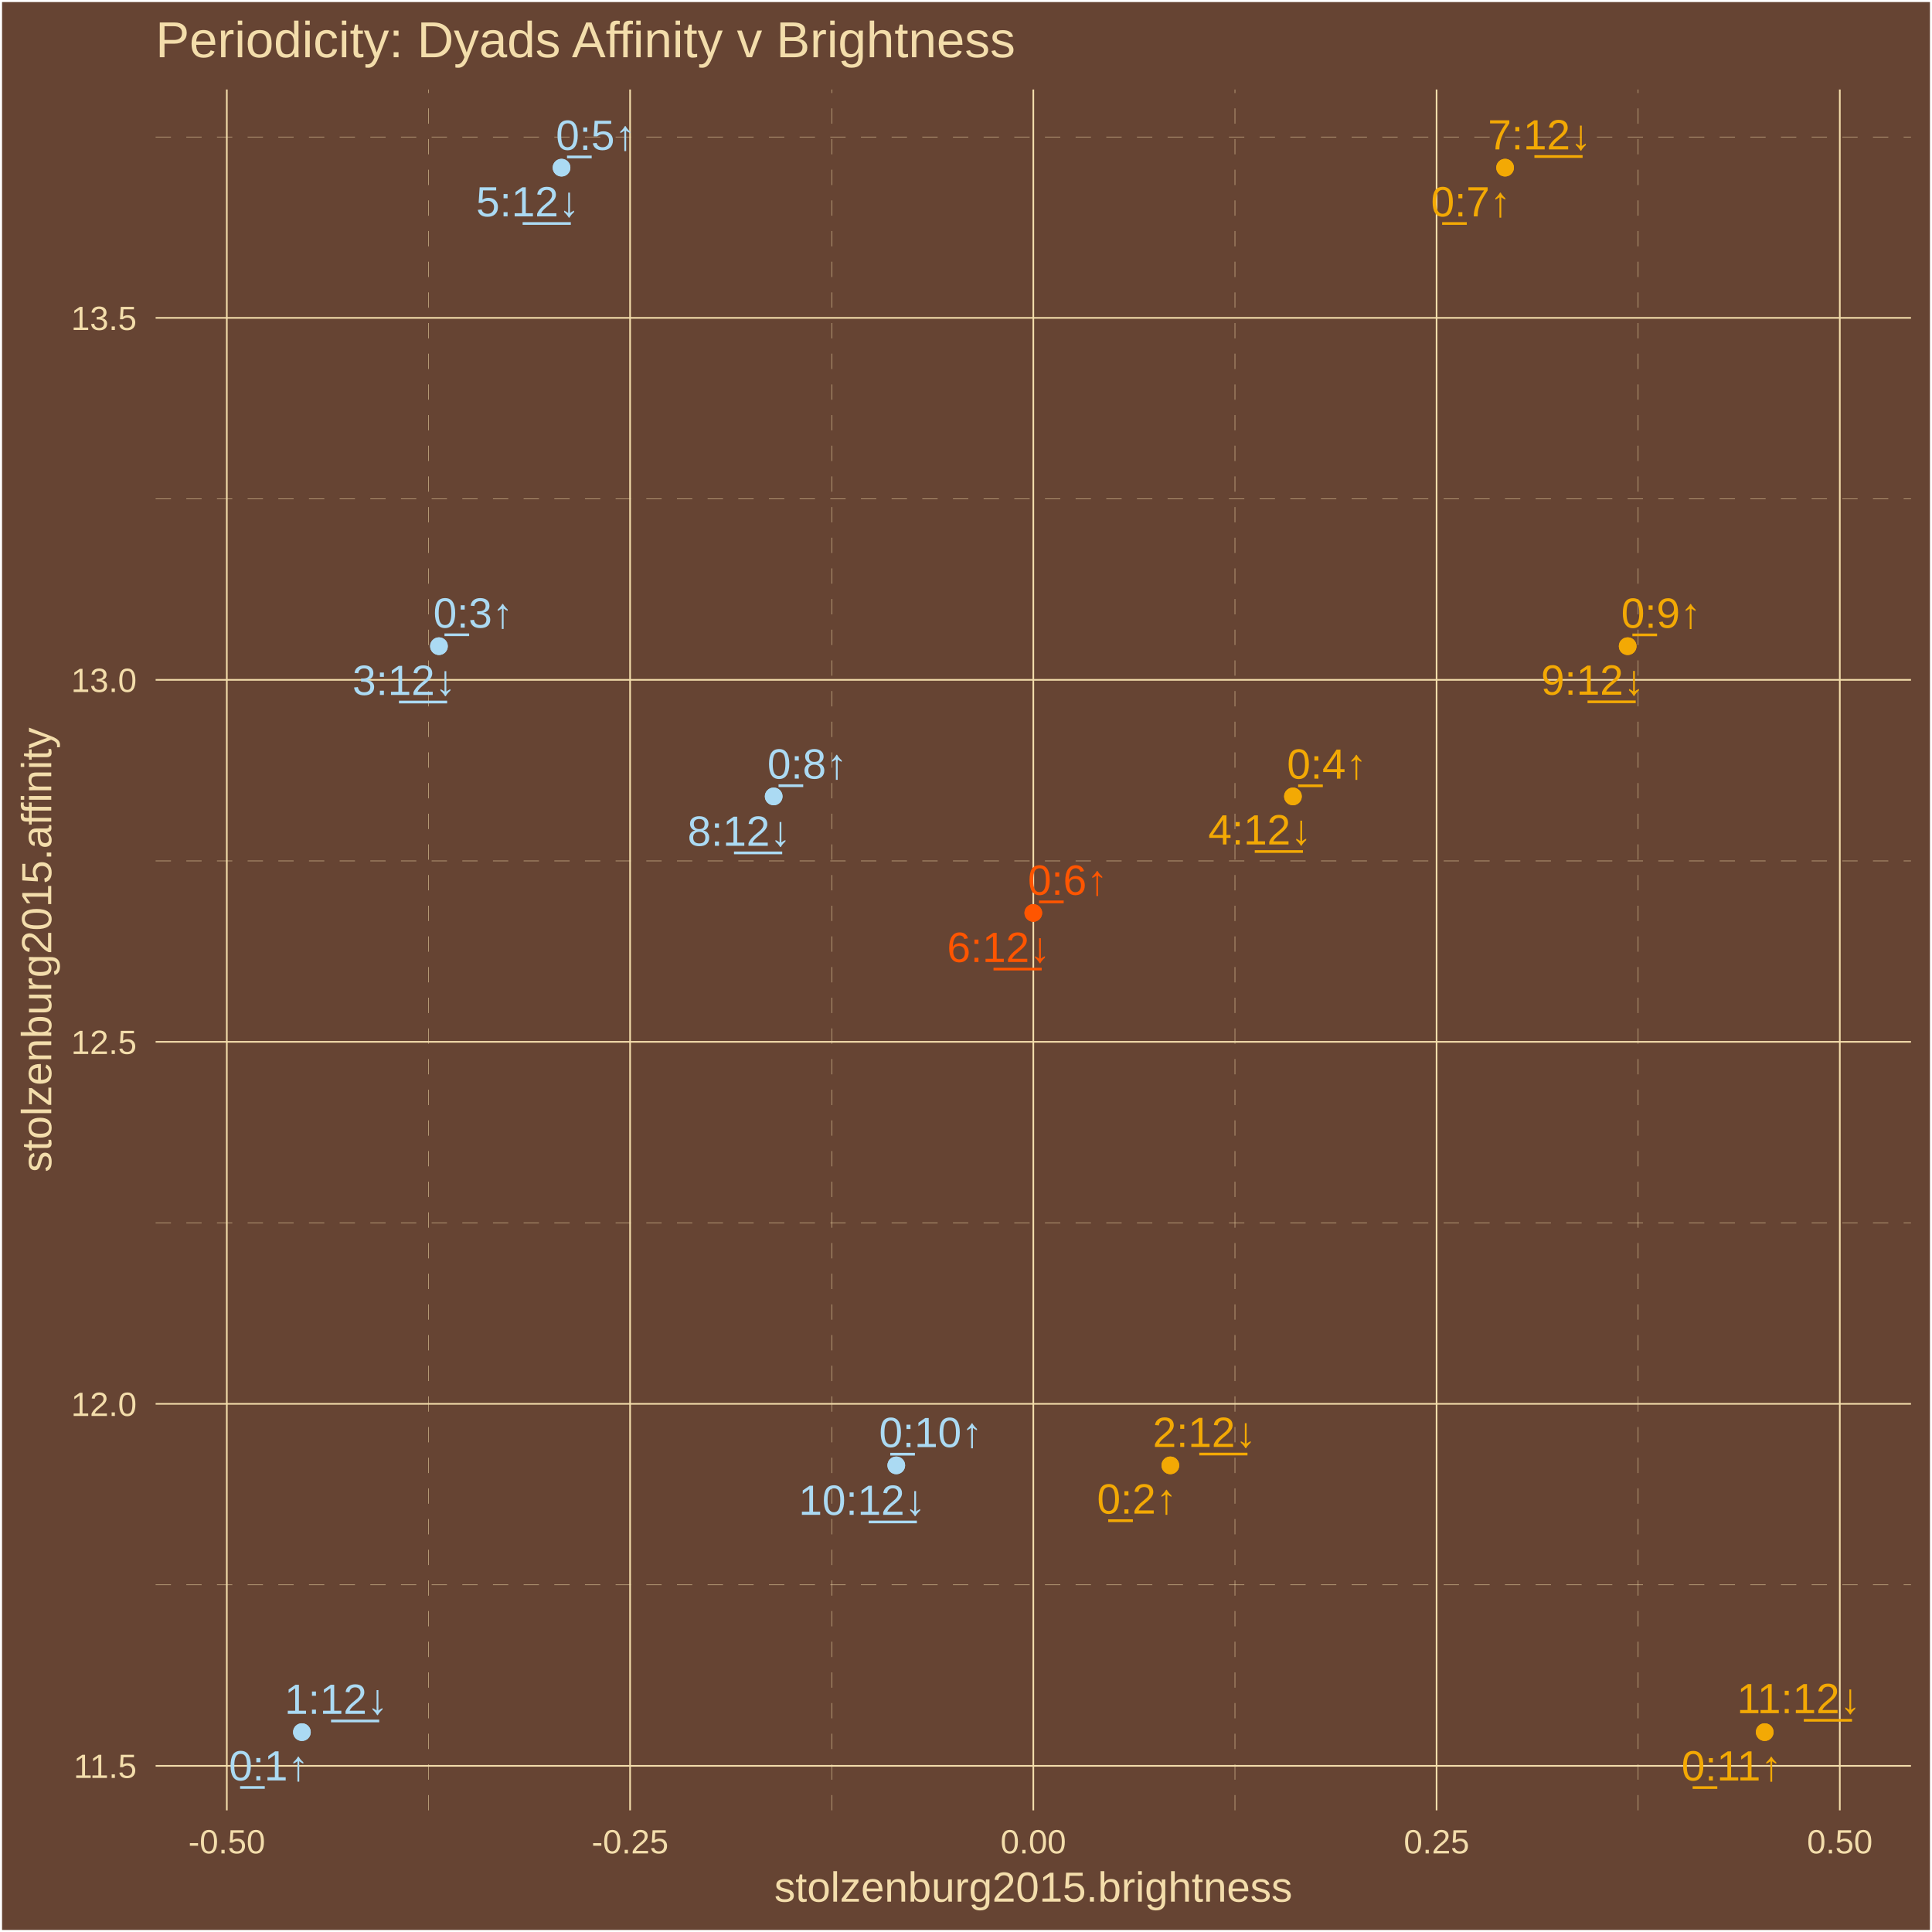
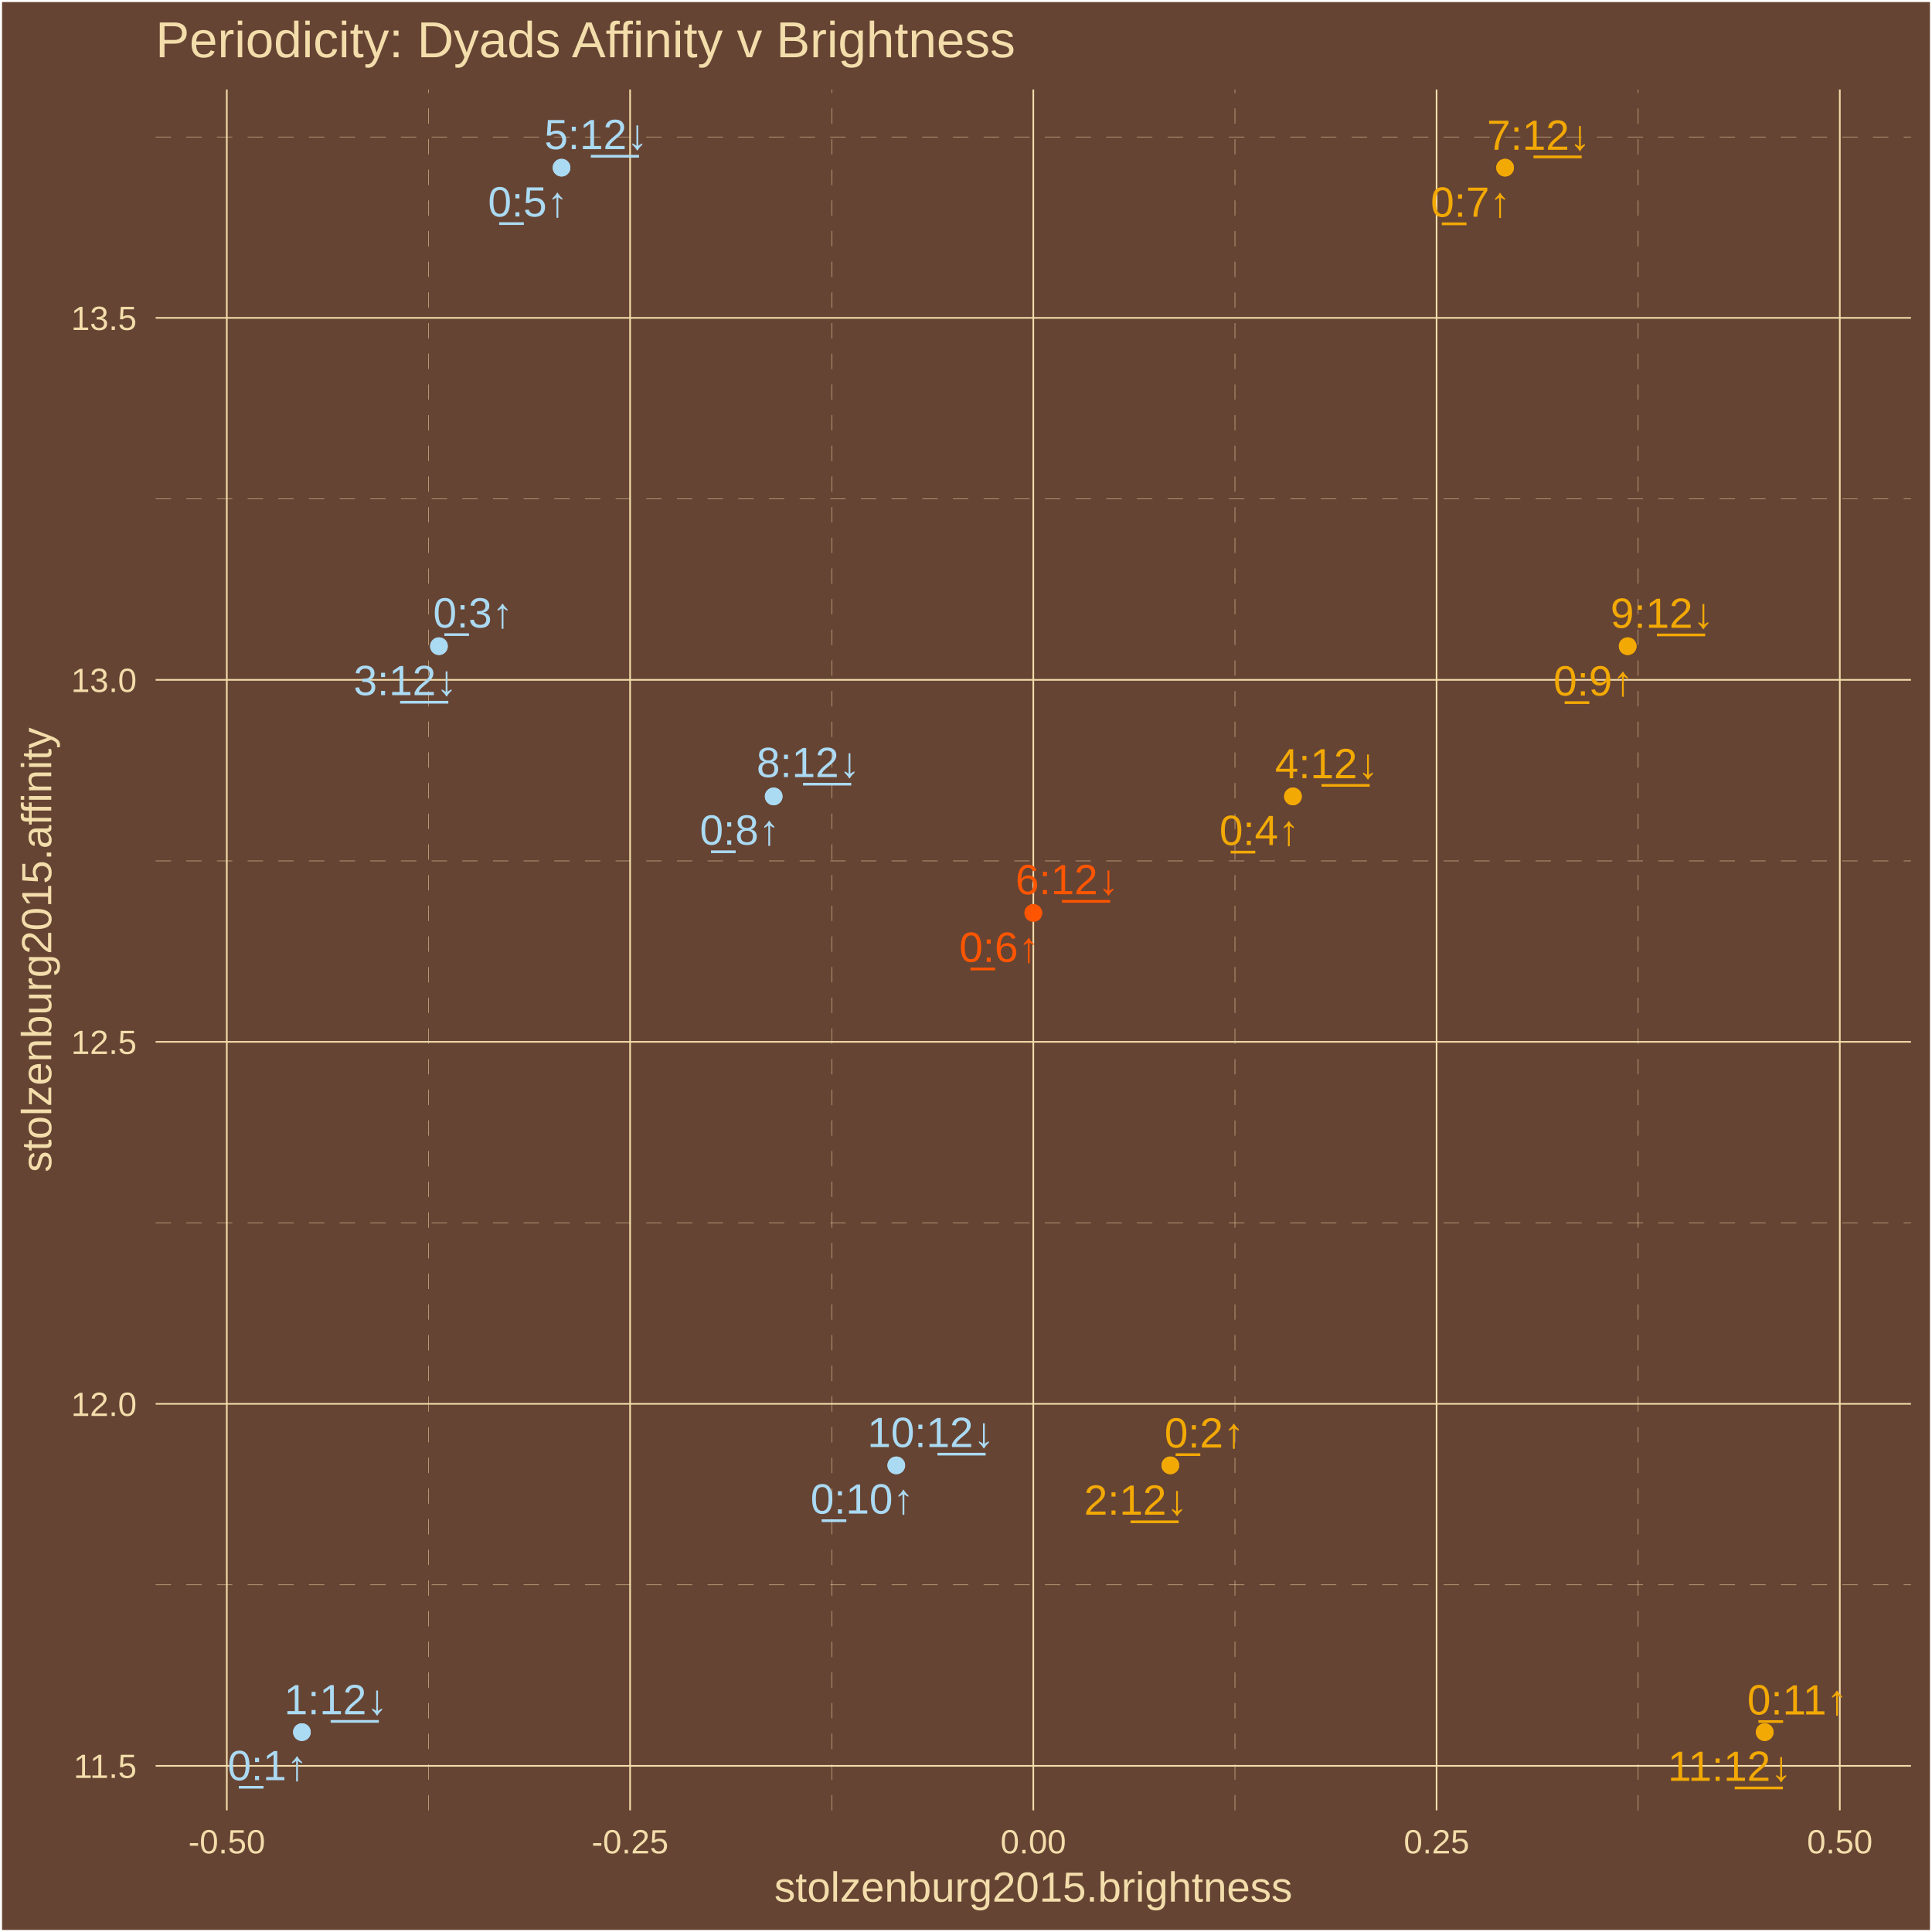
<svg xmlns="http://www.w3.org/2000/svg" class="svglite" width="504.00pt" height="504.00pt" viewBox="0 0 504.00 504.00">
  <defs>
    <style type="text/css">
    .svglite line, .svglite polyline, .svglite polygon, .svglite path, .svglite rect, .svglite circle {
      fill: none;
      stroke: #000000;
      stroke-linecap: round;
      stroke-linejoin: round;
      stroke-miterlimit: 10.00;
    }
    .svglite text {
      white-space: pre;
    }
  </style>
  </defs>
  <rect width="100%" height="100%" style="stroke: none; fill: #664433;" />
  <defs>
    <clipPath id="cpMC4wMHw1MDQuMDB8MC4wMHw1MDQuMDA=">
      <rect x="0.00" y="0.00" width="504.00" height="504.00" />
    </clipPath>
  </defs>
  <g clip-path="url(#cpMC4wMHw1MDQuMDB8MC4wMHw1MDQuMDA=)">
    <rect x="0.00" y="-0" width="504.00" height="504.00" style="stroke-width: 1.07; stroke: #FFFFFF; fill: #664433;" />
  </g>
  <defs>
    <clipPath id="cpNDAuNjB8NDk4LjUyfDIzLjM0fDQ3Mi4yNw==">
      <rect x="40.60" y="23.34" width="457.92" height="448.93" />
    </clipPath>
  </defs>
  <g clip-path="url(#cpNDAuNjB8NDk4LjUyfDIzLjM0fDQ3Mi4yNw==)">
    <rect x="40.60" y="23.34" width="457.92" height="448.93" style="stroke-width: 1.07; stroke: none; fill: #664433;" />
    <polyline points="40.60,413.44 498.52,413.44 " style="stroke-width: 0.11; stroke: #F3DDAB; stroke-dasharray: 4.00,4.00; stroke-linecap: butt;" />
    <polyline points="40.60,319.01 498.52,319.01 " style="stroke-width: 0.11; stroke: #F3DDAB; stroke-dasharray: 4.00,4.00; stroke-linecap: butt;" />
    <polyline points="40.60,224.58 498.52,224.58 " style="stroke-width: 0.11; stroke: #F3DDAB; stroke-dasharray: 4.00,4.00; stroke-linecap: butt;" />
    <polyline points="40.60,130.15 498.52,130.15 " style="stroke-width: 0.11; stroke: #F3DDAB; stroke-dasharray: 4.00,4.00; stroke-linecap: butt;" />
    <polyline points="40.60,35.72 498.52,35.72 " style="stroke-width: 0.11; stroke: #F3DDAB; stroke-dasharray: 4.00,4.00; stroke-linecap: butt;" />
    <polyline points="111.77,472.27 111.77,23.34 " style="stroke-width: 0.11; stroke: #F3DDAB; stroke-dasharray: 4.00,4.00; stroke-linecap: butt;" />
    <polyline points="216.97,472.27 216.97,23.34 " style="stroke-width: 0.11; stroke: #F3DDAB; stroke-dasharray: 4.00,4.00; stroke-linecap: butt;" />
    <polyline points="322.16,472.27 322.16,23.34 " style="stroke-width: 0.11; stroke: #F3DDAB; stroke-dasharray: 4.00,4.00; stroke-linecap: butt;" />
    <polyline points="427.35,472.27 427.35,23.34 " style="stroke-width: 0.11; stroke: #F3DDAB; stroke-dasharray: 4.00,4.00; stroke-linecap: butt;" />
    <polyline points="40.60,460.65 498.52,460.65 " style="stroke-width: 0.43; stroke: #F3DDAB; stroke-linecap: butt;" />
    <polyline points="40.60,366.22 498.52,366.22 " style="stroke-width: 0.43; stroke: #F3DDAB; stroke-linecap: butt;" />
    <polyline points="40.60,271.79 498.52,271.79 " style="stroke-width: 0.43; stroke: #F3DDAB; stroke-linecap: butt;" />
    <polyline points="40.60,177.36 498.52,177.36 " style="stroke-width: 0.43; stroke: #F3DDAB; stroke-linecap: butt;" />
    <polyline points="40.60,82.93 498.52,82.93 " style="stroke-width: 0.43; stroke: #F3DDAB; stroke-linecap: butt;" />
    <polyline points="59.17,472.27 59.17,23.34 " style="stroke-width: 0.43; stroke: #F3DDAB; stroke-linecap: butt;" />
    <polyline points="164.37,472.27 164.37,23.34 " style="stroke-width: 0.43; stroke: #F3DDAB; stroke-linecap: butt;" />
    <polyline points="269.56,472.27 269.56,23.34 " style="stroke-width: 0.43; stroke: #F3DDAB; stroke-linecap: butt;" />
    <polyline points="374.76,472.27 374.76,23.34 " style="stroke-width: 0.43; stroke: #F3DDAB; stroke-linecap: butt;" />
    <polyline points="479.95,472.27 479.95,23.34 " style="stroke-width: 0.43; stroke: #F3DDAB; stroke-linecap: butt;" />
    <circle cx="78.76" cy="451.86" r="1.95" style="stroke-width: 0.71; stroke: #ABDAF3; fill: #ABDAF3;" />
    <circle cx="305.31" cy="382.27" r="1.95" style="stroke-width: 0.71; stroke: #F3A904; fill: #F3A904;" />
    <circle cx="114.51" cy="168.57" r="1.95" style="stroke-width: 0.71; stroke: #ABDAF3; fill: #ABDAF3;" />
    <circle cx="337.29" cy="207.76" r="1.95" style="stroke-width: 0.71; stroke: #F3A904; fill: #F3A904;" />
    <circle cx="146.49" cy="43.74" r="1.95" style="stroke-width: 0.71; stroke: #ABDAF3; fill: #ABDAF3;" />
    <circle cx="269.56" cy="238.16" r="1.95" style="stroke-width: 0.71; stroke: #FF5500; fill: #FF5500;" />
    <circle cx="392.63" cy="43.74" r="1.95" style="stroke-width: 0.71; stroke: #F3A904; fill: #F3A904;" />
    <circle cx="201.83" cy="207.76" r="1.95" style="stroke-width: 0.71; stroke: #ABDAF3; fill: #ABDAF3;" />
    <circle cx="424.61" cy="168.57" r="1.95" style="stroke-width: 0.71; stroke: #F3A904; fill: #F3A904;" />
    <circle cx="233.81" cy="382.27" r="1.95" style="stroke-width: 0.71; stroke: #ABDAF3; fill: #ABDAF3;" />
    <circle cx="460.36" cy="451.86" r="1.95" style="stroke-width: 0.71; stroke: #F3A904; fill: #F3A904;" />
    <circle cx="78.76" cy="451.86" r="1.95" style="stroke-width: 0.71; stroke: #ABDAF3; fill: #ABDAF3;" />
    <circle cx="305.31" cy="382.27" r="1.95" style="stroke-width: 0.71; stroke: #F3A904; fill: #F3A904;" />
    <circle cx="114.51" cy="168.57" r="1.95" style="stroke-width: 0.71; stroke: #ABDAF3; fill: #ABDAF3;" />
    <circle cx="337.29" cy="207.76" r="1.95" style="stroke-width: 0.71; stroke: #F3A904; fill: #F3A904;" />
    <circle cx="146.49" cy="43.74" r="1.95" style="stroke-width: 0.71; stroke: #ABDAF3; fill: #ABDAF3;" />
    <circle cx="269.56" cy="238.16" r="1.95" style="stroke-width: 0.71; stroke: #FF5500; fill: #FF5500;" />
    <circle cx="392.63" cy="43.74" r="1.95" style="stroke-width: 0.71; stroke: #F3A904; fill: #F3A904;" />
    <circle cx="201.83" cy="207.76" r="1.95" style="stroke-width: 0.71; stroke: #ABDAF3; fill: #ABDAF3;" />
    <circle cx="424.61" cy="168.57" r="1.95" style="stroke-width: 0.71; stroke: #F3A904; fill: #F3A904;" />
    <circle cx="233.81" cy="382.27" r="1.95" style="stroke-width: 0.71; stroke: #ABDAF3; fill: #ABDAF3;" />
    <circle cx="460.36" cy="451.86" r="1.95" style="stroke-width: 0.71; stroke: #F3A904; fill: #F3A904;" />
-     <text x="70.15" y="464.45" text-anchor="middle" style="font-size: 11.04px;fill: #ABDAF3; font-family: &quot;Arial&quot;;" textLength="22.33px" lengthAdjust="spacingAndGlyphs">0̲:1↑</text>
-     <text x="296.61" y="394.85" text-anchor="middle" style="font-size: 11.04px;fill: #F3A904; font-family: &quot;Arial&quot;;" textLength="22.33px" lengthAdjust="spacingAndGlyphs">0̲:2↑</text>
-     <text x="123.46" y="163.74" text-anchor="middle" style="font-size: 11.04px;fill: #ABDAF3; font-family: &quot;Arial&quot;;" textLength="22.33px" lengthAdjust="spacingAndGlyphs">0̲:3↑</text>
-     <text x="346.16" y="203.13" text-anchor="middle" style="font-size: 11.04px;fill: #F3A904; font-family: &quot;Arial&quot;;" textLength="22.33px" lengthAdjust="spacingAndGlyphs">0̲:4↑</text>
-     <text x="155.43" y="39.09" text-anchor="middle" style="font-size: 11.04px;fill: #ABDAF3; font-family: &quot;Arial&quot;;" textLength="22.33px" lengthAdjust="spacingAndGlyphs">0̲:5↑</text>
-     <text x="278.56" y="233.42" text-anchor="middle" style="font-size: 11.04px;fill: #FF5500; font-family: &quot;Arial&quot;;" textLength="22.33px" lengthAdjust="spacingAndGlyphs">0̲:6↑</text>
-     <text x="383.72" y="56.45" text-anchor="middle" style="font-size: 11.04px;fill: #F3A904; font-family: &quot;Arial&quot;;" textLength="22.33px" lengthAdjust="spacingAndGlyphs">0̲:7↑</text>
-     <text x="210.61" y="203.12" text-anchor="middle" style="font-size: 11.04px;fill: #ABDAF3; font-family: &quot;Arial&quot;;" textLength="22.33px" lengthAdjust="spacingAndGlyphs">0̲:8↑</text>
-     <text x="433.35" y="163.77" text-anchor="middle" style="font-size: 11.04px;fill: #F3A904; font-family: &quot;Arial&quot;;" textLength="22.33px" lengthAdjust="spacingAndGlyphs">0̲:9↑</text>
-     <text x="242.82" y="377.50" text-anchor="middle" style="font-size: 11.04px;fill: #ABDAF3; font-family: &quot;Arial&quot;;" textLength="28.46px" lengthAdjust="spacingAndGlyphs">0̲:10↑</text>
-     <text x="451.73" y="464.48" text-anchor="middle" style="font-size: 11.04px;fill: #F3A904; font-family: &quot;Arial&quot;;" textLength="28.46px" lengthAdjust="spacingAndGlyphs">0̲:11↑</text>
-     <text x="87.73" y="447.10" text-anchor="middle" style="font-size: 11.04px;fill: #ABDAF3; font-family: &quot;Arial&quot;;" textLength="28.46px" lengthAdjust="spacingAndGlyphs">1:1̲2̲↓</text>
-     <text x="314.23" y="377.47" text-anchor="middle" style="font-size: 11.04px;fill: #F3A904; font-family: &quot;Arial&quot;;" textLength="28.46px" lengthAdjust="spacingAndGlyphs">2:1̲2̲↓</text>
-     <text x="105.45" y="181.29" text-anchor="middle" style="font-size: 11.04px;fill: #ABDAF3; font-family: &quot;Arial&quot;;" textLength="28.46px" lengthAdjust="spacingAndGlyphs">3:1̲2̲↓</text>
-     <text x="328.70" y="220.29" text-anchor="middle" style="font-size: 11.04px;fill: #F3A904; font-family: &quot;Arial&quot;;" textLength="28.46px" lengthAdjust="spacingAndGlyphs">4:1̲2̲↓</text>
-     <text x="137.71" y="56.45" text-anchor="middle" style="font-size: 11.04px;fill: #ABDAF3; font-family: &quot;Arial&quot;;" textLength="28.46px" lengthAdjust="spacingAndGlyphs">5:1̲2̲↓</text>
-     <text x="260.55" y="250.95" text-anchor="middle" style="font-size: 11.04px;fill: #FF5500; font-family: &quot;Arial&quot;;" textLength="28.46px" lengthAdjust="spacingAndGlyphs">6:1̲2̲↓</text>
-     <text x="401.65" y="38.98" text-anchor="middle" style="font-size: 11.04px;fill: #F3A904; font-family: &quot;Arial&quot;;" textLength="28.46px" lengthAdjust="spacingAndGlyphs">7:1̲2̲↓</text>
-     <text x="192.85" y="220.64" text-anchor="middle" style="font-size: 11.04px;fill: #ABDAF3; font-family: &quot;Arial&quot;;" textLength="28.46px" lengthAdjust="spacingAndGlyphs">8:1̲2̲↓</text>
-     <text x="415.51" y="181.23" text-anchor="middle" style="font-size: 11.04px;fill: #F3A904; font-family: &quot;Arial&quot;;" textLength="28.46px" lengthAdjust="spacingAndGlyphs">9:1̲2̲↓</text>
-     <text x="224.92" y="395.18" text-anchor="middle" style="font-size: 11.04px;fill: #ABDAF3; font-family: &quot;Arial&quot;;" textLength="34.60px" lengthAdjust="spacingAndGlyphs">10:1̲2̲↓</text>
-     <text x="469.27" y="446.92" text-anchor="middle" style="font-size: 11.04px;fill: #F3A904; font-family: &quot;Arial&quot;;" textLength="34.60px" lengthAdjust="spacingAndGlyphs">11:1̲2̲↓</text>
+     <text x="69.81" y="464.40" text-anchor="middle" style="font-size: 11.04px;fill: #ABDAF3; font-family: &quot;Arial&quot;;" textLength="22.33px" lengthAdjust="spacingAndGlyphs">0̲:1↑</text>
+     <text x="314.20" y="377.62" text-anchor="middle" style="font-size: 11.04px;fill: #F3A904; font-family: &quot;Arial&quot;;" textLength="22.33px" lengthAdjust="spacingAndGlyphs">0̲:2↑</text>
+     <text x="123.42" y="163.70" text-anchor="middle" style="font-size: 11.04px;fill: #ABDAF3; font-family: &quot;Arial&quot;;" textLength="22.33px" lengthAdjust="spacingAndGlyphs">0̲:3↑</text>
+     <text x="328.54" y="220.44" text-anchor="middle" style="font-size: 11.04px;fill: #F3A904; font-family: &quot;Arial&quot;;" textLength="22.33px" lengthAdjust="spacingAndGlyphs">0̲:4↑</text>
+     <text x="137.73" y="56.48" text-anchor="middle" style="font-size: 11.04px;fill: #ABDAF3; font-family: &quot;Arial&quot;;" textLength="22.33px" lengthAdjust="spacingAndGlyphs">0̲:5↑</text>
+     <text x="260.68" y="250.92" text-anchor="middle" style="font-size: 11.04px;fill: #FF5500; font-family: &quot;Arial&quot;;" textLength="22.33px" lengthAdjust="spacingAndGlyphs">0̲:6↑</text>
+     <text x="383.64" y="56.54" text-anchor="middle" style="font-size: 11.04px;fill: #F3A904; font-family: &quot;Arial&quot;;" textLength="22.33px" lengthAdjust="spacingAndGlyphs">0̲:7↑</text>
+     <text x="192.99" y="220.34" text-anchor="middle" style="font-size: 11.04px;fill: #ABDAF3; font-family: &quot;Arial&quot;;" textLength="22.33px" lengthAdjust="spacingAndGlyphs">0̲:8↑</text>
+     <text x="415.68" y="181.44" text-anchor="middle" style="font-size: 11.04px;fill: #F3A904; font-family: &quot;Arial&quot;;" textLength="22.33px" lengthAdjust="spacingAndGlyphs">0̲:9↑</text>
+     <text x="224.93" y="394.85" text-anchor="middle" style="font-size: 11.04px;fill: #ABDAF3; font-family: &quot;Arial&quot;;" textLength="28.46px" lengthAdjust="spacingAndGlyphs">0̲:10↑</text>
+     <text x="468.89" y="447.25" text-anchor="middle" style="font-size: 11.04px;fill: #F3A904; font-family: &quot;Arial&quot;;" textLength="28.46px" lengthAdjust="spacingAndGlyphs">0̲:11↑</text>
+     <text x="87.63" y="447.20" text-anchor="middle" style="font-size: 11.04px;fill: #ABDAF3; font-family: &quot;Arial&quot;;" textLength="28.46px" lengthAdjust="spacingAndGlyphs">1:1̲2̲↓</text>
+     <text x="296.30" y="395.14" text-anchor="middle" style="font-size: 11.04px;fill: #F3A904; font-family: &quot;Arial&quot;;" textLength="28.46px" lengthAdjust="spacingAndGlyphs">2:1̲2̲↓</text>
+     <text x="105.75" y="181.34" text-anchor="middle" style="font-size: 11.04px;fill: #ABDAF3; font-family: &quot;Arial&quot;;" textLength="28.46px" lengthAdjust="spacingAndGlyphs">3:1̲2̲↓</text>
+     <text x="346.11" y="203.03" text-anchor="middle" style="font-size: 11.04px;fill: #F3A904; font-family: &quot;Arial&quot;;" textLength="28.46px" lengthAdjust="spacingAndGlyphs">4:1̲2̲↓</text>
+     <text x="155.51" y="38.91" text-anchor="middle" style="font-size: 11.04px;fill: #ABDAF3; font-family: &quot;Arial&quot;;" textLength="28.46px" lengthAdjust="spacingAndGlyphs">5:1̲2̲↓</text>
+     <text x="278.41" y="233.28" text-anchor="middle" style="font-size: 11.04px;fill: #FF5500; font-family: &quot;Arial&quot;;" textLength="28.46px" lengthAdjust="spacingAndGlyphs">6:1̲2̲↓</text>
+     <text x="401.41" y="39.08" text-anchor="middle" style="font-size: 11.04px;fill: #F3A904; font-family: &quot;Arial&quot;;" textLength="28.46px" lengthAdjust="spacingAndGlyphs">7:1̲2̲↓</text>
+     <text x="210.86" y="202.72" text-anchor="middle" style="font-size: 11.04px;fill: #ABDAF3; font-family: &quot;Arial&quot;;" textLength="28.46px" lengthAdjust="spacingAndGlyphs">8:1̲2̲↓</text>
+     <text x="433.62" y="163.78" text-anchor="middle" style="font-size: 11.04px;fill: #F3A904; font-family: &quot;Arial&quot;;" textLength="28.46px" lengthAdjust="spacingAndGlyphs">9:1̲2̲↓</text>
+     <text x="242.85" y="377.49" text-anchor="middle" style="font-size: 11.04px;fill: #ABDAF3; font-family: &quot;Arial&quot;;" textLength="34.60px" lengthAdjust="spacingAndGlyphs">10:1̲2̲↓</text>
+     <text x="451.24" y="464.57" text-anchor="middle" style="font-size: 11.04px;fill: #F3A904; font-family: &quot;Arial&quot;;" textLength="34.60px" lengthAdjust="spacingAndGlyphs">11:1̲2̲↓</text>
  </g>
  <g clip-path="url(#cpMC4wMHw1MDQuMDB8MC4wMHw1MDQuMDA=)">
    <text x="35.67" y="463.81" text-anchor="end" style="font-size: 8.80px;fill: #F3DDAB; font-family: &quot;Arial&quot;;" textLength="17.13px" lengthAdjust="spacingAndGlyphs">11.5</text>
    <text x="35.67" y="369.38" text-anchor="end" style="font-size: 8.80px;fill: #F3DDAB; font-family: &quot;Arial&quot;;" textLength="17.13px" lengthAdjust="spacingAndGlyphs">12.0</text>
    <text x="35.67" y="274.95" text-anchor="end" style="font-size: 8.80px;fill: #F3DDAB; font-family: &quot;Arial&quot;;" textLength="17.13px" lengthAdjust="spacingAndGlyphs">12.5</text>
    <text x="35.67" y="180.52" text-anchor="end" style="font-size: 8.80px;fill: #F3DDAB; font-family: &quot;Arial&quot;;" textLength="17.13px" lengthAdjust="spacingAndGlyphs">13.0</text>
    <text x="35.67" y="86.09" text-anchor="end" style="font-size: 8.80px;fill: #F3DDAB; font-family: &quot;Arial&quot;;" textLength="17.13px" lengthAdjust="spacingAndGlyphs">13.5</text>
    <text x="59.17" y="483.50" text-anchor="middle" style="font-size: 8.80px;fill: #F3DDAB; font-family: &quot;Arial&quot;;" textLength="20.06px" lengthAdjust="spacingAndGlyphs">-0.50</text>
    <text x="164.37" y="483.50" text-anchor="middle" style="font-size: 8.80px;fill: #F3DDAB; font-family: &quot;Arial&quot;;" textLength="20.06px" lengthAdjust="spacingAndGlyphs">-0.25</text>
    <text x="269.56" y="483.50" text-anchor="middle" style="font-size: 8.80px;fill: #F3DDAB; font-family: &quot;Arial&quot;;" textLength="17.13px" lengthAdjust="spacingAndGlyphs">0.00</text>
    <text x="374.76" y="483.50" text-anchor="middle" style="font-size: 8.80px;fill: #F3DDAB; font-family: &quot;Arial&quot;;" textLength="17.13px" lengthAdjust="spacingAndGlyphs">0.25</text>
    <text x="479.95" y="483.50" text-anchor="middle" style="font-size: 8.80px;fill: #F3DDAB; font-family: &quot;Arial&quot;;" textLength="17.13px" lengthAdjust="spacingAndGlyphs">0.50</text>
    <text x="269.56" y="496.09" text-anchor="middle" style="font-size: 11.00px;fill: #F3DDAB; font-family: &quot;Arial&quot;;" textLength="135.17px" lengthAdjust="spacingAndGlyphs">stolzenburg2015.brightness</text>
    <text transform="translate(13.37,247.80) rotate(-90)" text-anchor="middle" style="font-size: 11.00px;fill: #F3DDAB; font-family: &quot;Arial&quot;;" textLength="116.19px" lengthAdjust="spacingAndGlyphs">stolzenburg2015.affinity</text>
    <text x="40.60" y="14.94" style="font-size: 13.20px;fill: #F3DDAB; font-family: &quot;Arial&quot;;" textLength="225.06px" lengthAdjust="spacingAndGlyphs">Periodicity: Dyads Affinity v Brightness</text>
  </g>
</svg>
